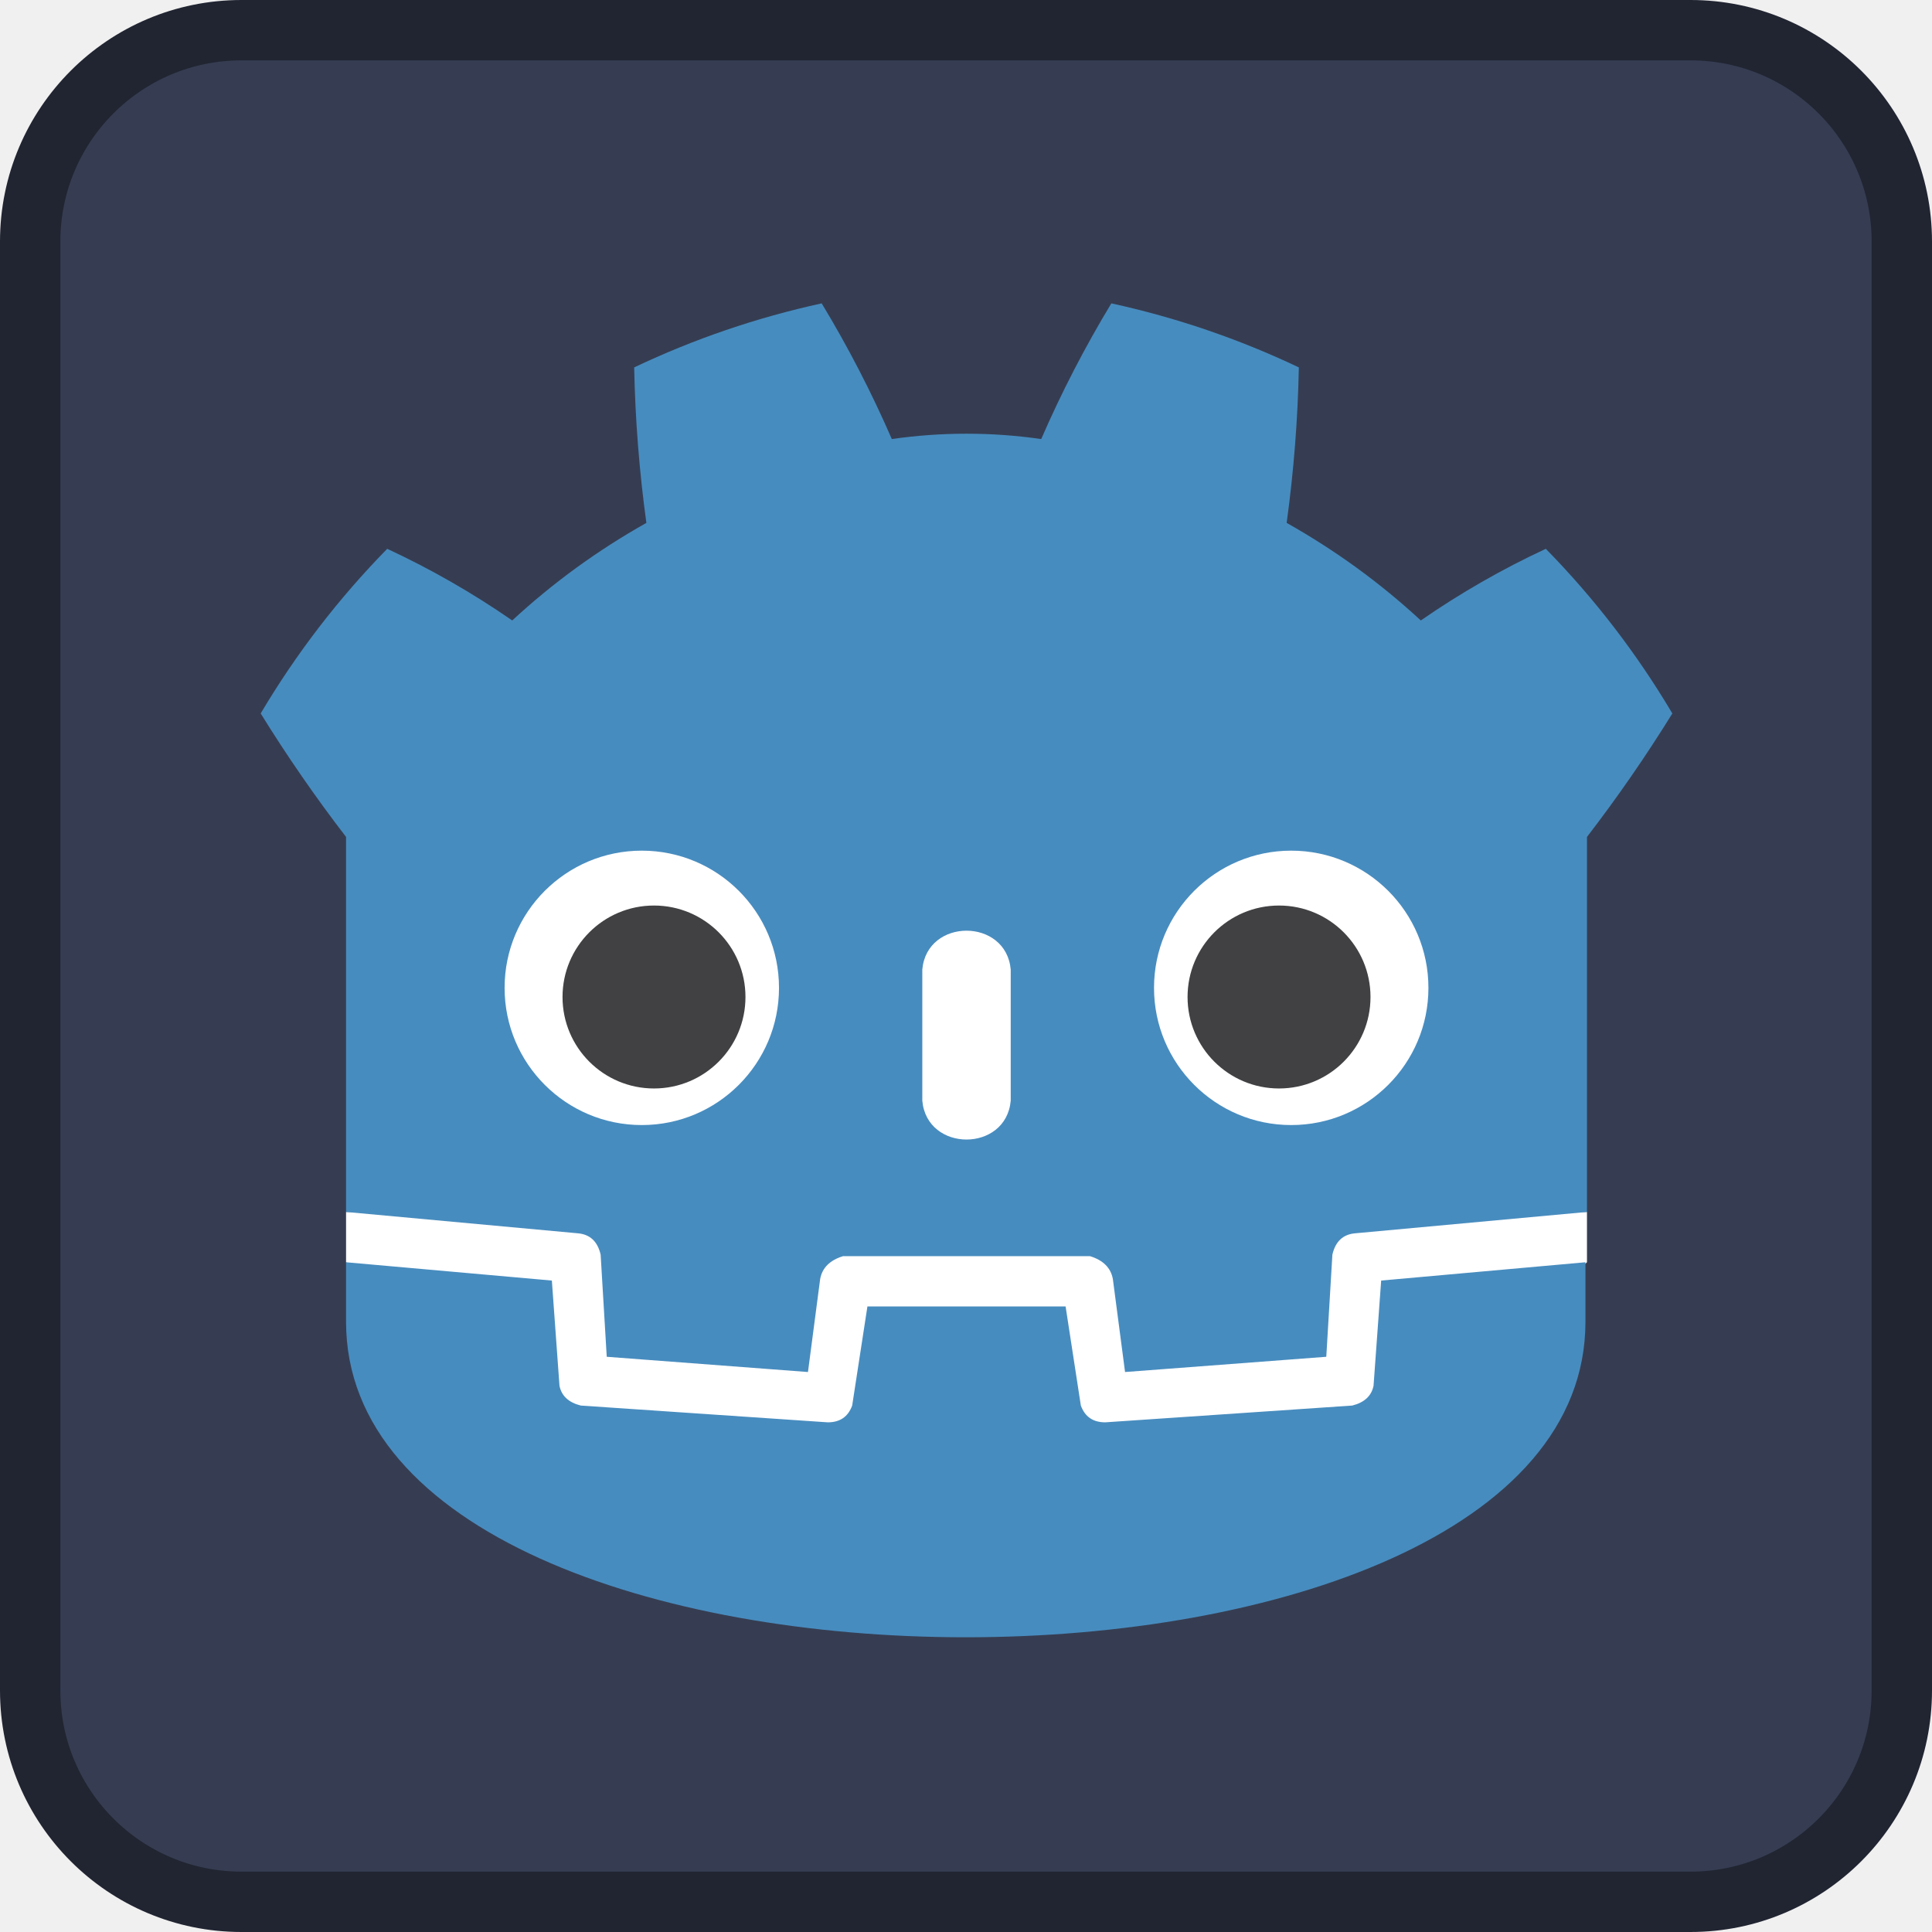
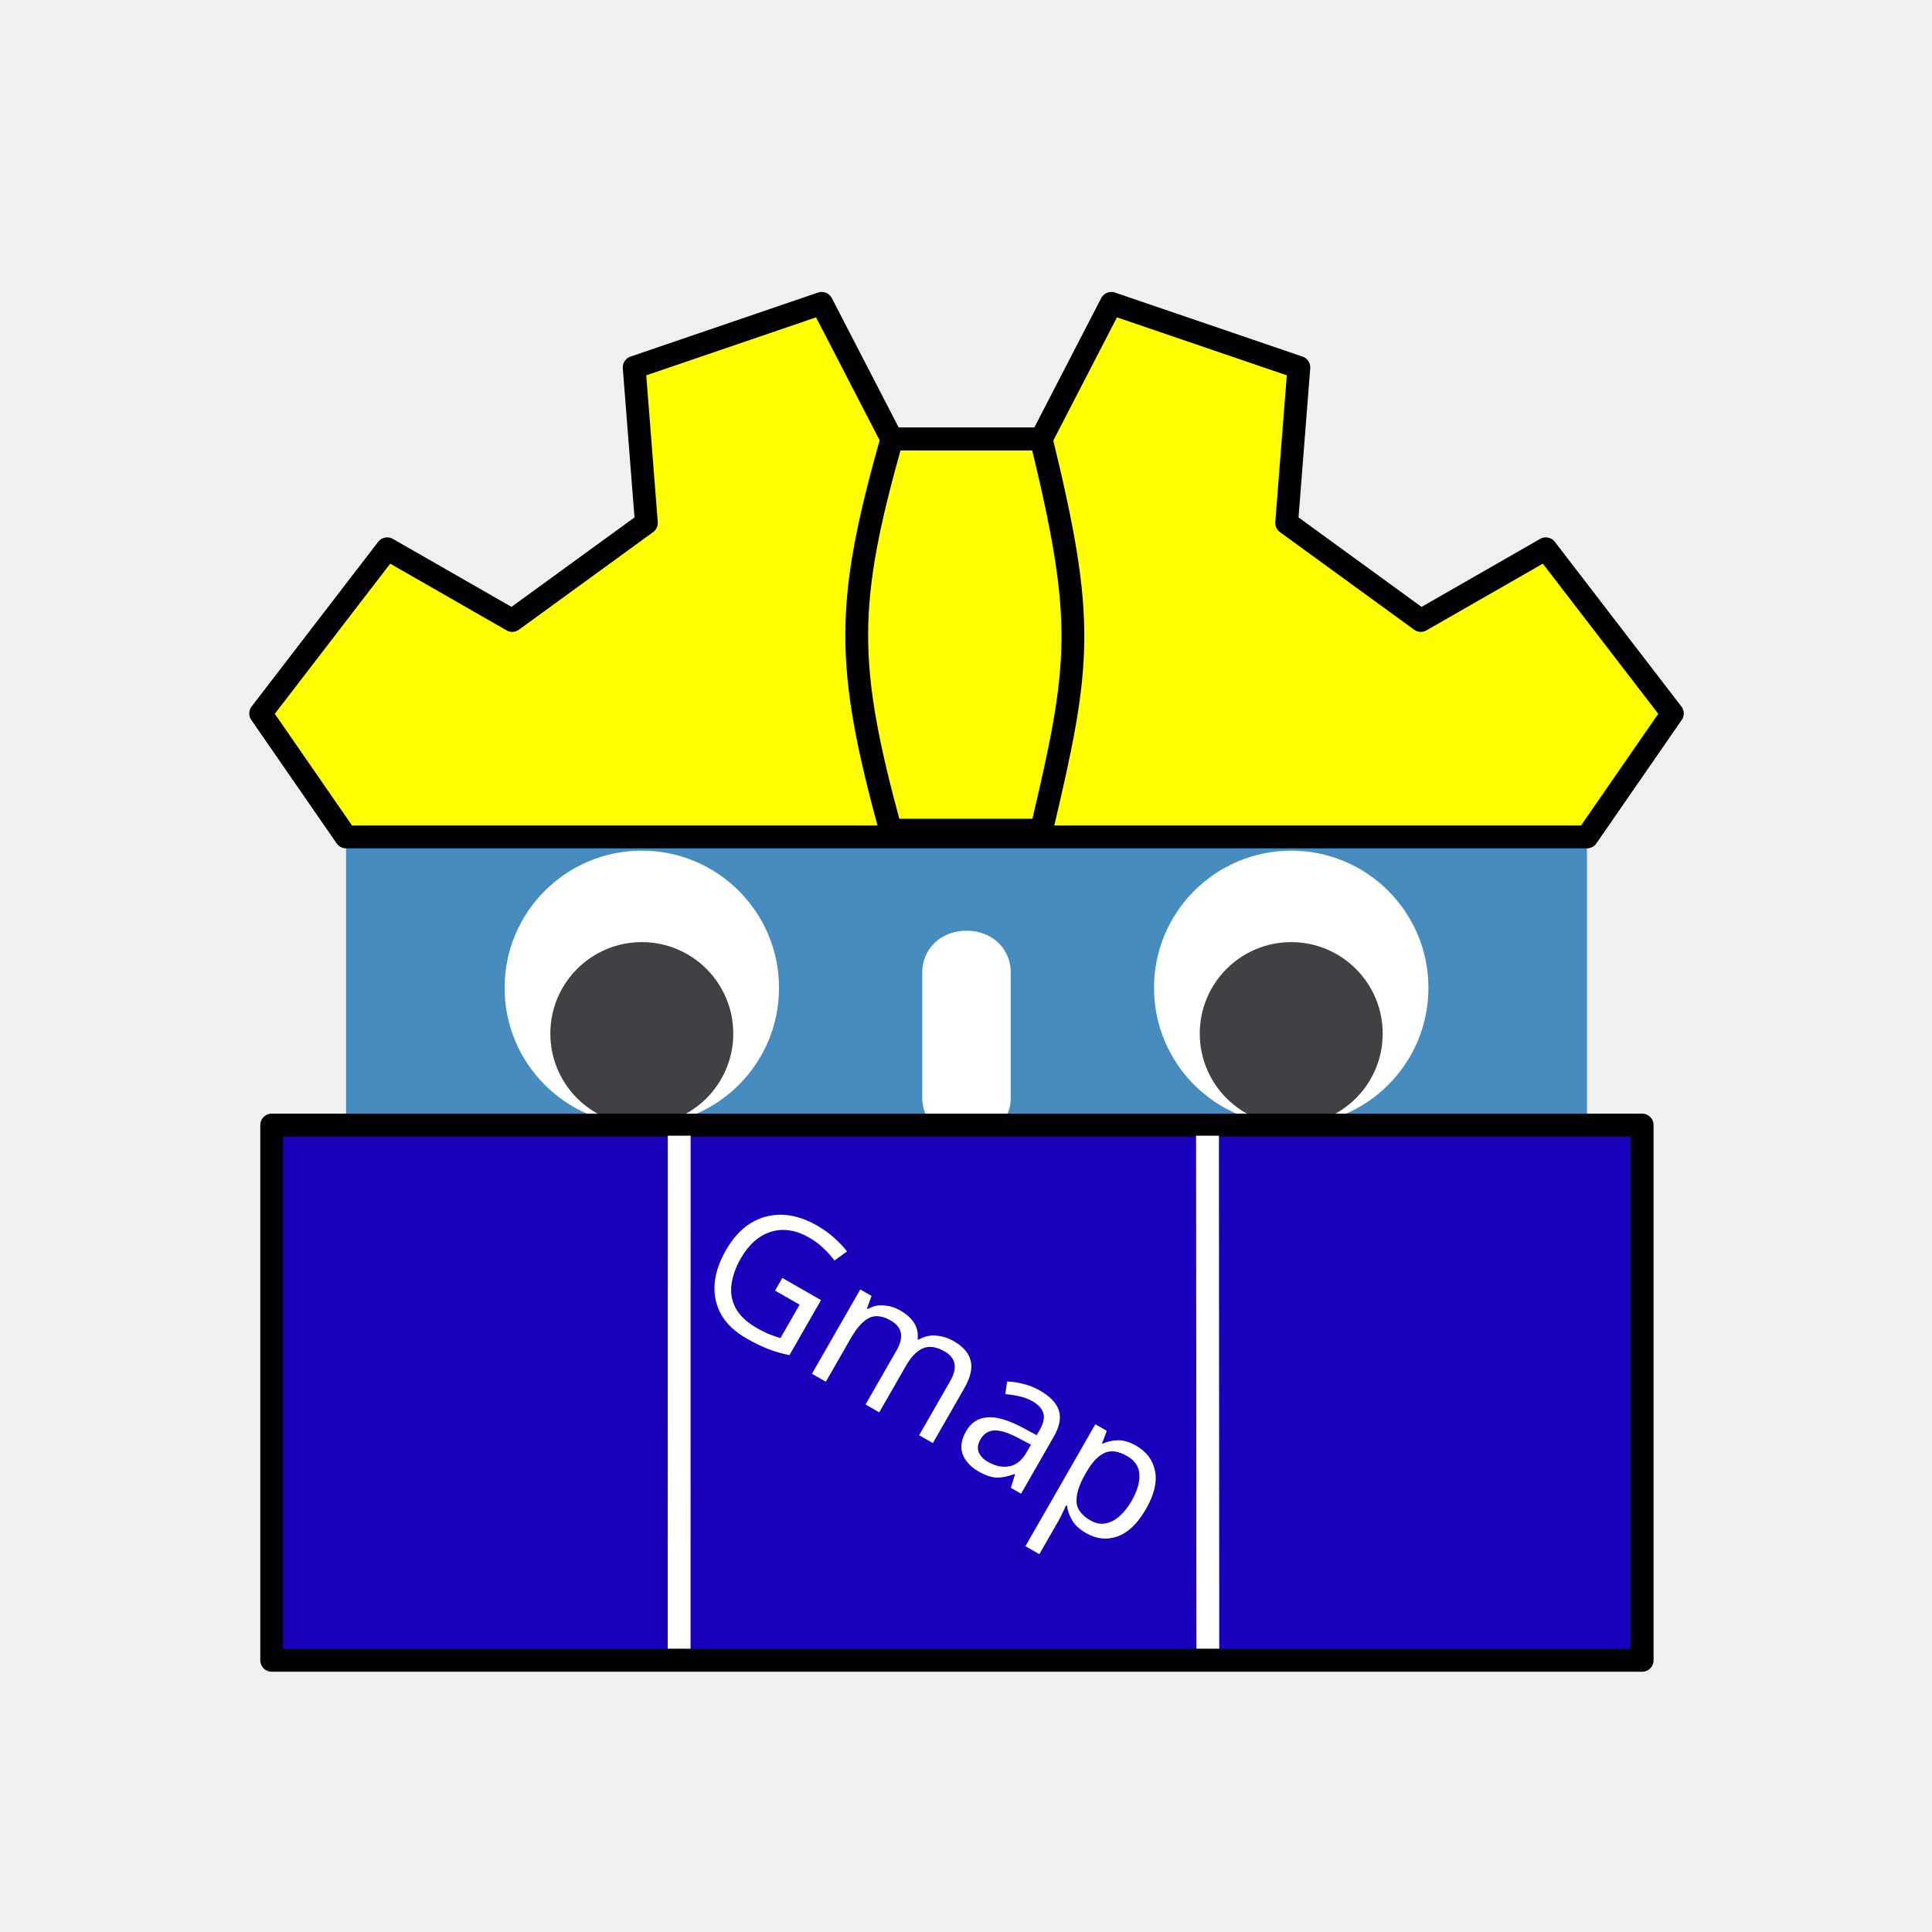
- <svg xmlns="http://www.w3.org/2000/svg" height="128" width="128">
-   <rect x="2" y="2" width="124" height="124" rx="14" fill="#363d52" stroke="#212532" stroke-width="4" />
-   <g transform="scale(.101) translate(122 122)">
-     <g fill="#fff">
-       <path d="M105 673v33q407 354 814 0v-33z" />
-       <path fill="#478cbf" d="m105 673 152 14q12 1 15 14l4 67 132 10 8-61q2-11 15-15h162q13 4 15 15l8 61 132-10 4-67q3-13 15-14l152-14V427q30-39 56-81-35-59-83-108-43 20-82 47-40-37-88-64 7-51 8-102-59-28-123-42-26 43-46 89-49-7-98 0-20-46-46-89-64 14-123 42 1 51 8 102-48 27-88 64-39-27-82-47-48 49-83 108 26 42 56 81zm0 33v39c0 276 813 276 813 0v-39l-134 12-5 69q-2 10-14 13l-162 11q-12 0-16-11l-10-65H447l-10 65q-4 11-16 11l-162-11q-12-3-14-13l-5-69z" />
-       <path d="M483 600c3 34 55 34 58 0v-86c-3-34-55-34-58 0z" />
-       <circle cx="725" cy="526" r="90" />
-       <circle cx="299" cy="526" r="90" />
+ <svg xmlns="http://www.w3.org/2000/svg" height="128" width="128" version="1.1" id="svg7">
+   <defs id="defs7">
+     <rect x="45" y="76" width="40.547" height="32.474" id="rect11" />
+     <rect x="45" y="75" width="35" height="35" id="rect10" />
+     <rect x="50" y="87.496" width="30.022" height="20.978" id="rect9" />
+   </defs>
+   <g transform="scale(.101) translate(122 122)" id="g7">
+     <g fill="#fff" id="g4">
+       <path d="M105 673v33q407 354 814 0v-33z" id="path1" />
+       <path fill="#478cbf" d="m105 673 152 14q12 1 15 14l4 67 132 10 8-61q2-11 15-15h162q13 4 15 15l8 61 132-10 4-67q3-13 15-14l152-14V427q30-39 56-81-35-59-83-108-43 20-82 47-40-37-88-64 7-51 8-102-59-28-123-42-26 43-46 89-49-7-98 0-20-46-46-89-64 14-123 42 1 51 8 102-48 27-88 64-39-27-82-47-48 49-83 108 26 42 56 81zm0 33v39c0 276 813 276 813 0v-39l-134 12-5 69q-2 10-14 13l-162 11q-12 0-16-11l-10-65H447l-10 65q-4 11-16 11l-162-11q-12-3-14-13l-5-69z" id="path2" />
+       <path d="M483 600c3 34 55 34 58 0v-86c-3-34-55-34-58 0z" id="path3" />
+       <circle cx="725" cy="526" r="90" id="circle3" />
+       <circle cx="299" cy="526" r="90" id="circle4" />
    </g>
-     <g fill="#414042">
-       <circle cx="307" cy="532" r="60" />
-       <circle cx="717" cy="532" r="60" />
+     <g fill="#414042" id="g6">
+       <circle cx="299" cy="556" r="60" id="circle5" />
+       <circle cx="725" cy="556" r="60" id="circle6" />
    </g>
  </g>
+   <path style="fill:#ffff00;stroke:#000000;stroke-width:1.512;stroke-linecap:round;stroke-linejoin:round;paint-order:fill markers stroke;stroke-opacity:1" d="m 22.927,55.449 h 82.214 l 5.656,-8.181 -8.383,-10.908 -8.282,4.747 -8.888,-6.464 0.808,-10.302 -12.423,-4.242 -4.646,8.989 h -9.898 l -4.646,-8.989 -12.423,4.242 0.808,10.302 -8.888,6.464 -8.282,-4.747 -8.383,10.908 z" id="path7" />
+   <path style="fill:#ffff00;stroke:#000000;stroke-width:1.512;stroke-linecap:round;stroke-linejoin:round;stroke-opacity:1;paint-order:fill markers stroke" d="M 59.085,29.088 C 56,40 56,44 59,55 H 69 C 71.616,43.932 71.937,41.217 68.983,29.088 Z" id="path8" />
+   <path id="rect8" style="fill:#1800bd;stroke:#000000;stroke-width:1.512;stroke-linecap:round;stroke-linejoin:round;paint-order:fill markers stroke;stroke-dasharray:none;fill-opacity:1" d="m 18,74.538 h 90.797 V 110 H 18 Z" />
+   <path style="fill:#ffffff;fill-opacity:1;stroke:#ffffff;stroke-width:1.512;stroke-linecap:square;stroke-linejoin:round;stroke-dasharray:none;stroke-opacity:1;paint-order:fill markers stroke" d="m 80,76 0.022,32.474" id="path9" />
+   <path style="fill:#ffffff;fill-opacity:1;stroke:#ffffff;stroke-width:1.512;stroke-linecap:square;stroke-linejoin:round;stroke-dasharray:none;stroke-opacity:1;paint-order:fill markers stroke" d="m 45,76 -0.005,32.474" id="path9-3" />
+   <text xml:space="preserve" id="text10" style="font-style:normal;font-variant:normal;font-weight:normal;font-stretch:normal;font-size:12px;font-family:sans-serif;-inkscape-font-specification:'sans-serif, Normal';font-variant-ligatures:normal;font-variant-caps:normal;font-variant-numeric:normal;font-variant-east-asian:normal;white-space:pre;shape-inside:url(#rect11);fill:#ffffff;fill-opacity:1;stroke:#ffffff;stroke-width:0;stroke-linecap:square;stroke-linejoin:round;stroke-dasharray:none;stroke-opacity:1;paint-order:fill markers stroke" transform="rotate(29.8289,46.63987,87.18576)">
+     <tspan x="45" y="86.948" id="tspan1">Gmap</tspan>
+   </text>
</svg>
